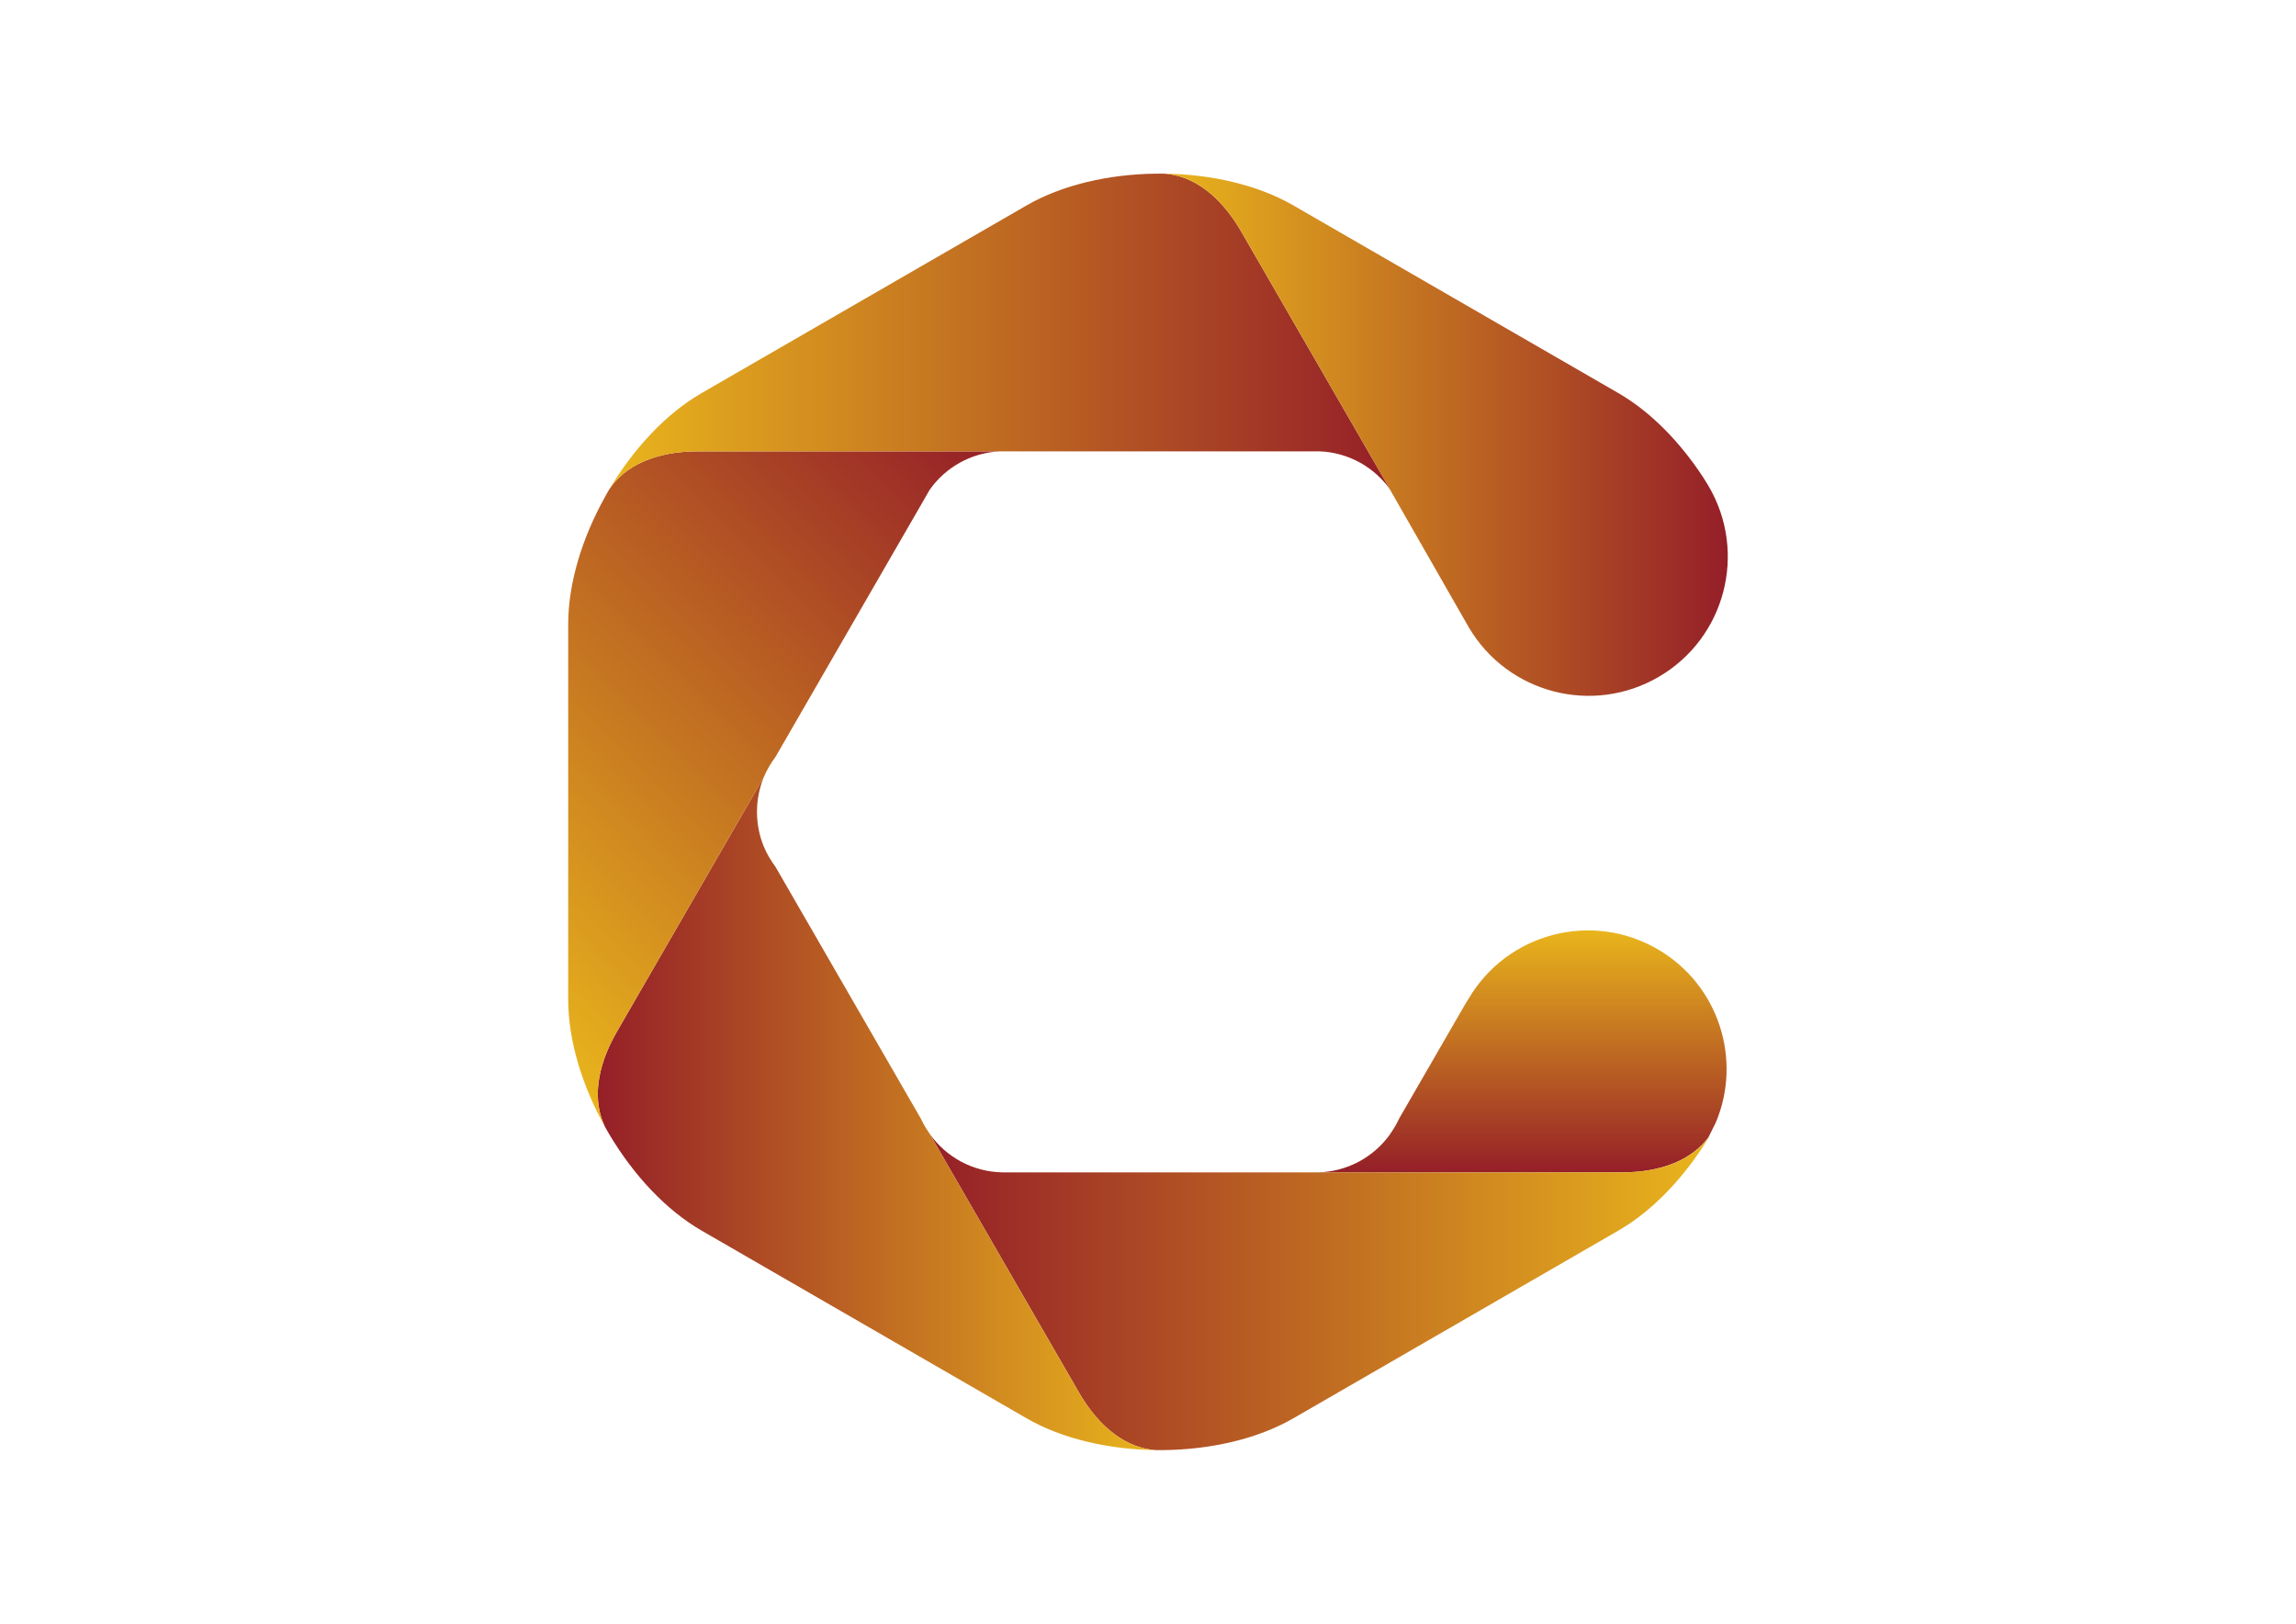
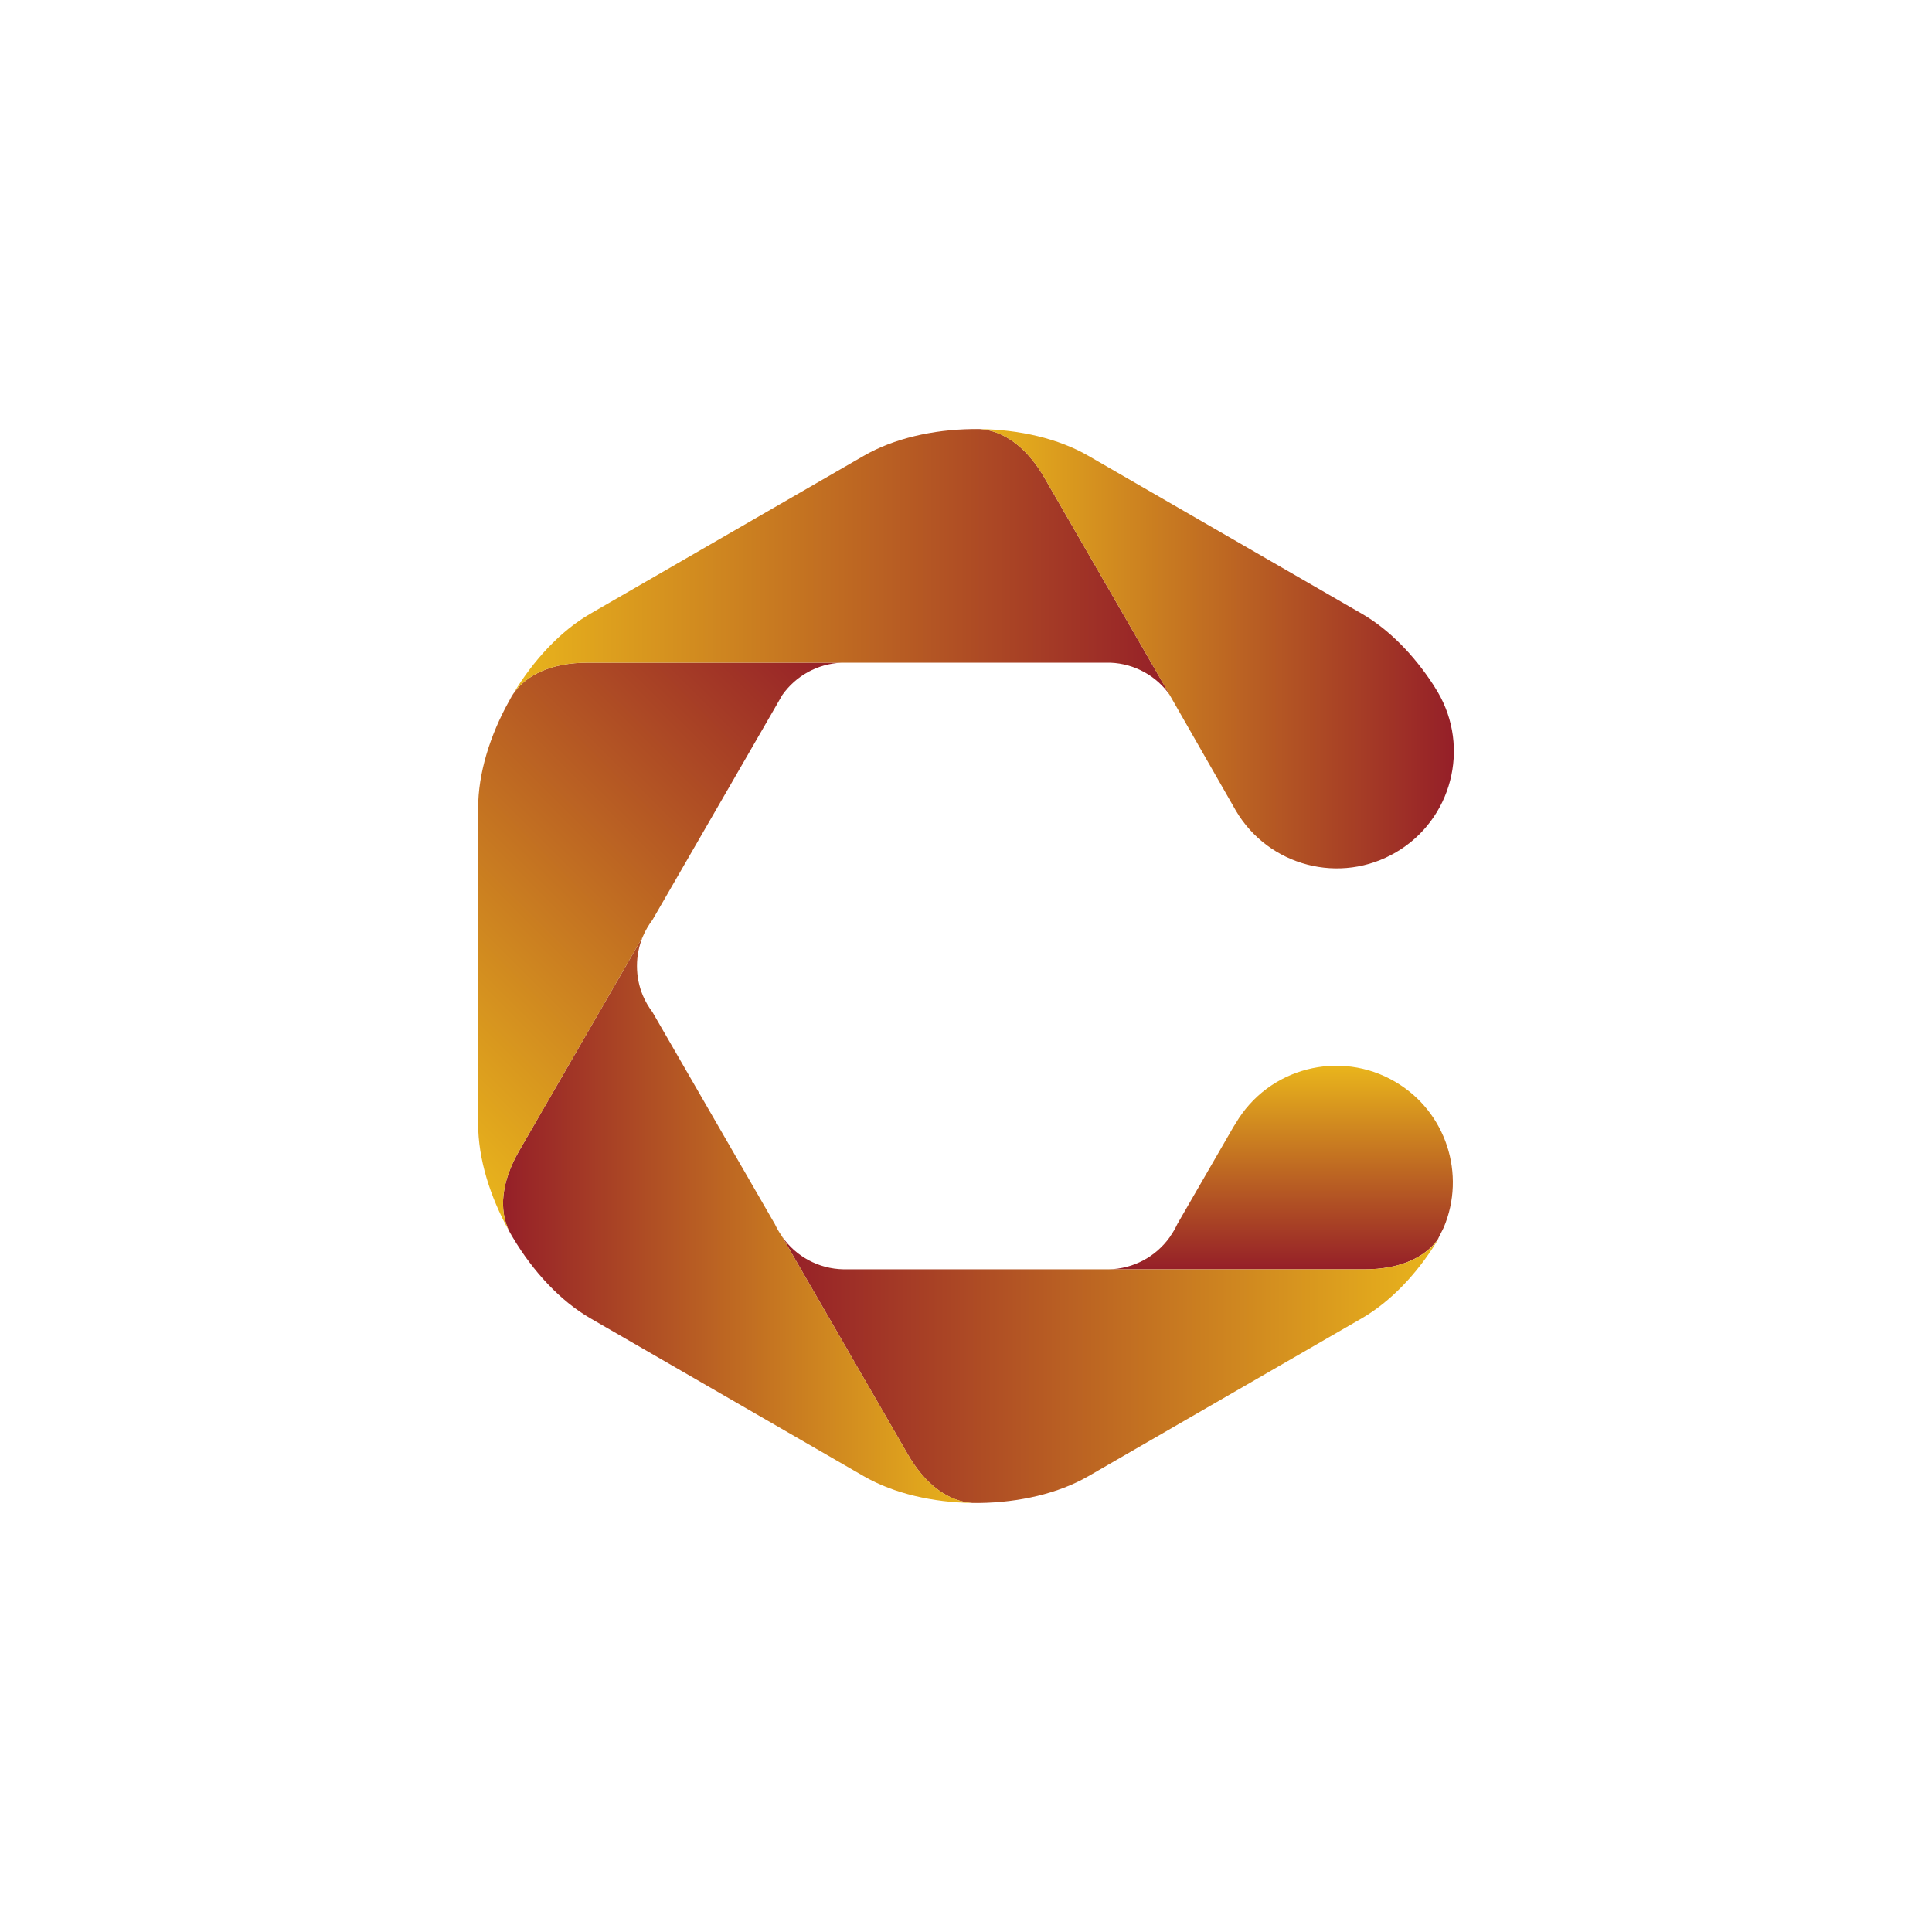
- <svg xmlns="http://www.w3.org/2000/svg" version="1.1" id="Layer_1" x="0px" y="0px" width="841.89px" height="595.28px" viewBox="0 0 841.89 595.28" enable-background="new 0 0 841.89 595.28" xml:space="preserve">
-   <g>
+ <svg xmlns="http://www.w3.org/2000/svg" version="1.1" id="Layer_1" x="0px" y="0px" width="841.89" height="841.89" viewBox="0 0 841.89 841.89" enable-background="new 0 0 841.89 595.28" xml:space="preserve">
+   <rect width="841.89" height="841.89" fill="none" />
+   <g transform="translate(0.0,123.305)">
    <g>
      <g>
        <g>
          <linearGradient id="SVGID_1_" gradientUnits="userSpaceOnUse" x1="558.076" y1="429.81" x2="558.076" y2="341.099">
            <stop offset="0" style="stop-color:#951F28" />
            <stop offset="1" style="stop-color:#E9B51C" />
          </linearGradient>
          <path fill="url(#SVGID_1_)" d="M608.02,348.111c-24.188-14.219-55.315-6.129-69.535,18.059l-1.074,1.704l-24.326,42.122      c-0.87,1.857-1.88,3.638-3.051,5.301l-0.253,0.428c-5.953,8.397-15.675,13.901-26.728,14.085h18.595h93.031      c15.023,0,25.855-4.9,31.751-12.844l2.68-5.35C638.889,388.508,630.252,361.163,608.02,348.111z" />
        </g>
      </g>
      <g>
        <linearGradient id="SVGID_2_" gradientUnits="userSpaceOnUse" x1="340.848" y1="473.631" x2="627.125" y2="473.631">
          <stop offset="0" style="stop-color:#951F28" />
          <stop offset="1" style="stop-color:#E9B51C" />
        </linearGradient>
        <path fill="url(#SVGID_2_)" d="M594.679,429.81h-93.031H367.625c-11.073-0.184-20.831-5.728-26.777-14.183l8.177,14.183     l46.522,80.571c7.811,13.54,17.928,20.561,28.165,21.242c1.079,0.017,2.165,0.017,3.246,0     c17.155-0.232,34.191-4.098,47.287-11.651l119.17-68.812c12.614-7.28,24.054-19.438,32.735-33.473     c0.329-0.532,0.644-1.065,0.974-1.59C621.396,424.574,610.263,429.81,594.679,429.81z" />
      </g>
      <g>
        <linearGradient id="SVGID_3_" gradientUnits="userSpaceOnUse" x1="219.201" y1="408.233" x2="423.713" y2="408.233">
          <stop offset="0" style="stop-color:#951F28" />
          <stop offset="1" style="stop-color:#E9B51C" />
        </linearGradient>
        <path fill="url(#SVGID_3_)" d="M395.548,510.381l-46.522-80.571l-8.416-14.591c-1.12-1.596-2.096-3.295-2.937-5.082     l-53.349-92.398c-1.681-2.242-3.126-4.669-4.221-7.306c-1.632-3.938-2.537-8.252-2.537-12.788c0-4.543,0.905-8.862,2.537-12.802     l-7.382,12.802l-46.509,80.563c-7.812,13.496-8.842,25.751-4.348,34.949c0.539,0.982,1.106,1.95,1.683,2.924     c8.771,14.716,20.634,27.525,33.709,35.079l119.167,68.812c13.096,7.554,30.134,11.419,47.291,11.651     C413.476,530.941,403.359,523.921,395.548,510.381z" />
      </g>
      <g>
        <linearGradient id="SVGID_4_" gradientUnits="userSpaceOnUse" x1="163.628" y1="354.922" x2="359.931" y2="158.62">
          <stop offset="0" style="stop-color:#E9B51C" />
          <stop offset="1" style="stop-color:#951F28" />
        </linearGradient>
        <path fill="url(#SVGID_4_)" d="M349.025,165.471h-56.484H256c-15.58,0-26.699,5.209-32.426,13.679     c-0.591,0.996-1.172,1.998-1.724,3.008c-8.351,14.947-13.504,31.592-13.504,46.68v137.608c0,15.093,5.161,31.759,13.518,46.712     c-4.494-9.198-3.464-21.453,4.348-34.949l46.509-80.563l7.382-12.802c1.094-2.622,2.54-5.062,4.221-7.298l53.371-92.429     l2.902-5.048l0.272-0.477l0,0c5.8-8.225,15.195-13.672,25.915-14.121H349.025z" />
      </g>
      <g>
        <linearGradient id="SVGID_5_" gradientUnits="userSpaceOnUse" x1="223.575" y1="121.586" x2="509.761" y2="121.586">
          <stop offset="0" style="stop-color:#E9B51C" />
          <stop offset="1" style="stop-color:#951F28" />
        </linearGradient>
        <path fill="url(#SVGID_5_)" d="M501.647,165.471l-46.519-80.578c-7.783-13.489-17.871-20.513-28.071-21.227     c-1.151-0.022-2.293-0.022-3.45,0c-17.115,0.244-34.118,4.102-47.186,11.644l-119.167,68.806     c-13.061,7.552-24.903,20.332-33.681,35.034c5.727-8.47,16.846-13.679,32.426-13.679h93.025H483.91     c10.691,0.449,20.052,5.868,25.851,14.051L501.647,165.471z" />
      </g>
      <linearGradient id="SVGID_6_" gradientUnits="userSpaceOnUse" x1="423.713" y1="531.648" x2="426.959" y2="531.648">
        <stop offset="0" style="stop-color:#E9B51C" />
        <stop offset="1" style="stop-color:#951F28" />
      </linearGradient>
      <path fill="url(#SVGID_6_)" d="M423.713,531.623c1.079,0.067,2.165,0.067,3.246,0C425.878,531.64,424.792,531.64,423.713,531.623z    " />
      <linearGradient id="SVGID_7_" gradientUnits="userSpaceOnUse" x1="221.851" y1="180.654" x2="223.575" y2="180.654">
        <stop offset="0" style="stop-color:#E9B51C" />
        <stop offset="1" style="stop-color:#951F28" />
      </linearGradient>
      <path fill="url(#SVGID_7_)" d="M221.851,182.158c0.552-1.01,1.133-2.012,1.724-3.008    C222.921,180.111,222.348,181.106,221.851,182.158z" />
      <linearGradient id="SVGID_8_" gradientUnits="userSpaceOnUse" x1="221.864" y1="414.619" x2="223.546" y2="414.619">
        <stop offset="0" style="stop-color:#E9B51C" />
        <stop offset="1" style="stop-color:#951F28" />
      </linearGradient>
      <path fill="url(#SVGID_8_)" d="M223.546,416.081c-0.576-0.974-1.144-1.941-1.683-2.924    C222.355,414.166,222.921,415.138,223.546,416.081z" />
      <linearGradient id="SVGID_9_" gradientUnits="userSpaceOnUse" x1="423.607" y1="63.637" x2="427.058" y2="63.637">
        <stop offset="0" style="stop-color:#E9B51C" />
        <stop offset="1" style="stop-color:#951F28" />
      </linearGradient>
      <path fill="url(#SVGID_9_)" d="M427.058,63.667c-1.151-0.079-2.293-0.079-3.45,0C424.765,63.644,425.906,63.644,427.058,63.667z" />
      <g>
        <linearGradient id="SVGID_10_" gradientUnits="userSpaceOnUse" x1="427.058" y1="159.387" x2="633.544" y2="159.387">
          <stop offset="0" style="stop-color:#E9B51C" />
          <stop offset="1" style="stop-color:#951F28" />
        </linearGradient>
        <path fill="url(#SVGID_10_)" d="M624.634,175.188c-8.482-13.025-19.335-24.215-31.218-31.072L474.246,75.31     c-13.067-7.542-30.062-11.399-47.188-11.644c10.2,0.714,20.288,7.737,28.071,21.227l46.519,80.578l36.879,64.445     c14.273,24.304,45.544,32.429,69.837,18.146c24.293-14.261,32.412-45.53,18.146-69.829L624.634,175.188z" />
      </g>
    </g>
  </g>
</svg>
